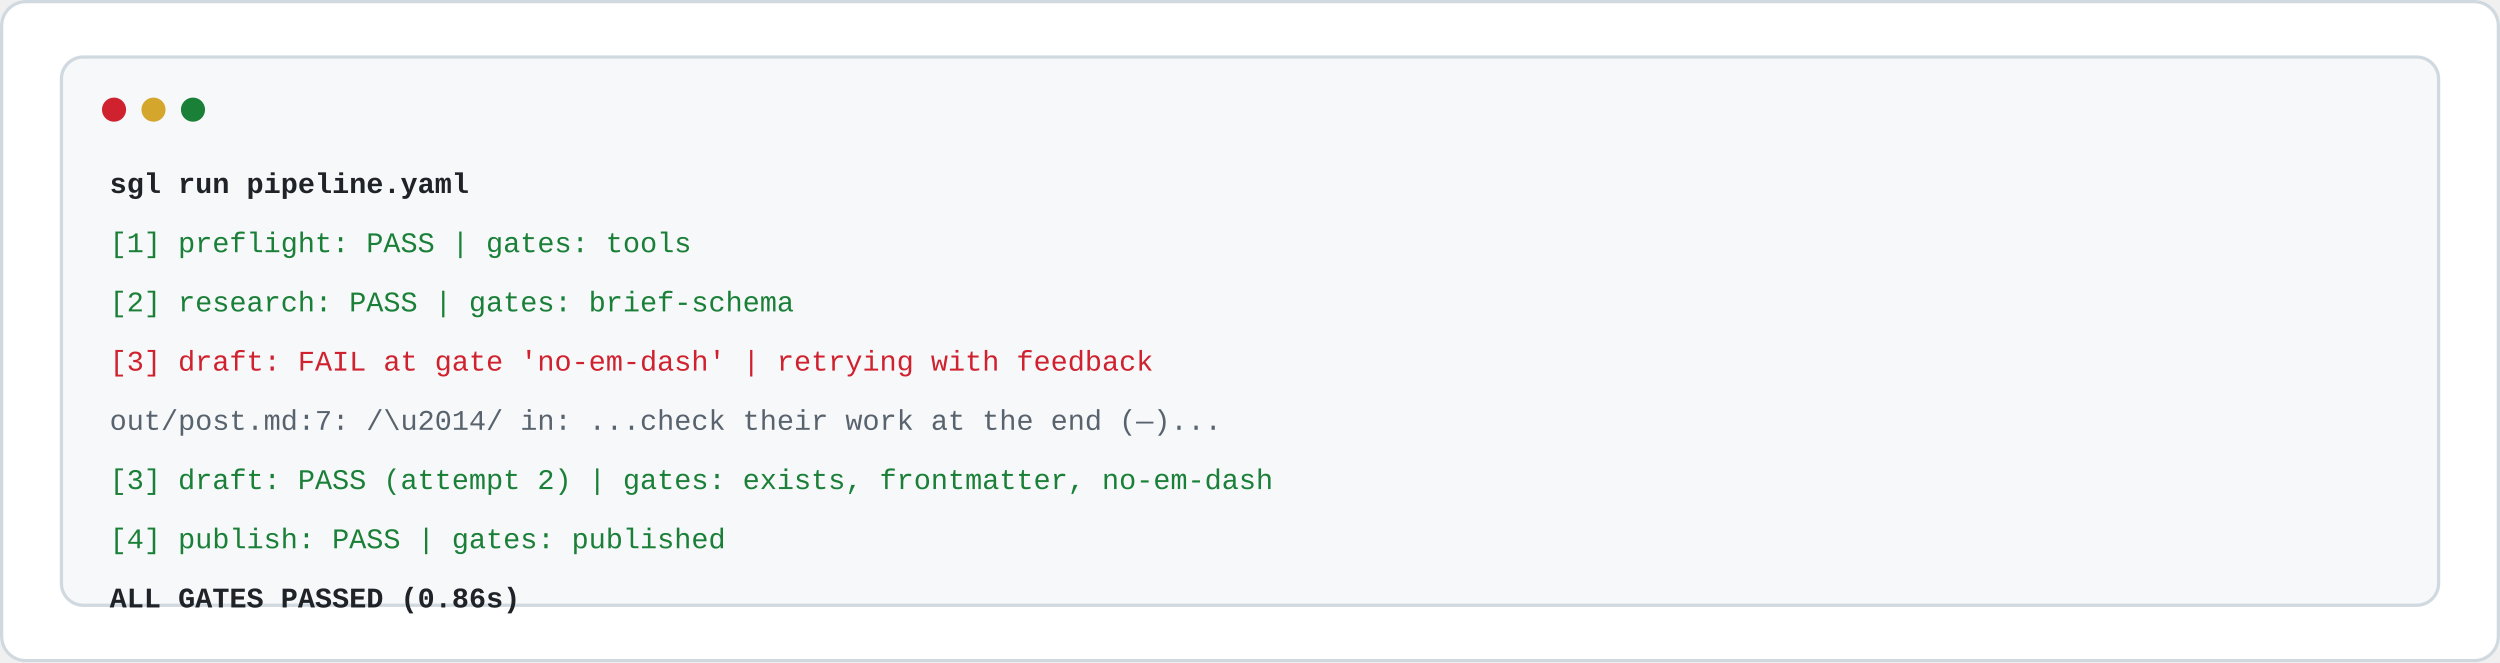
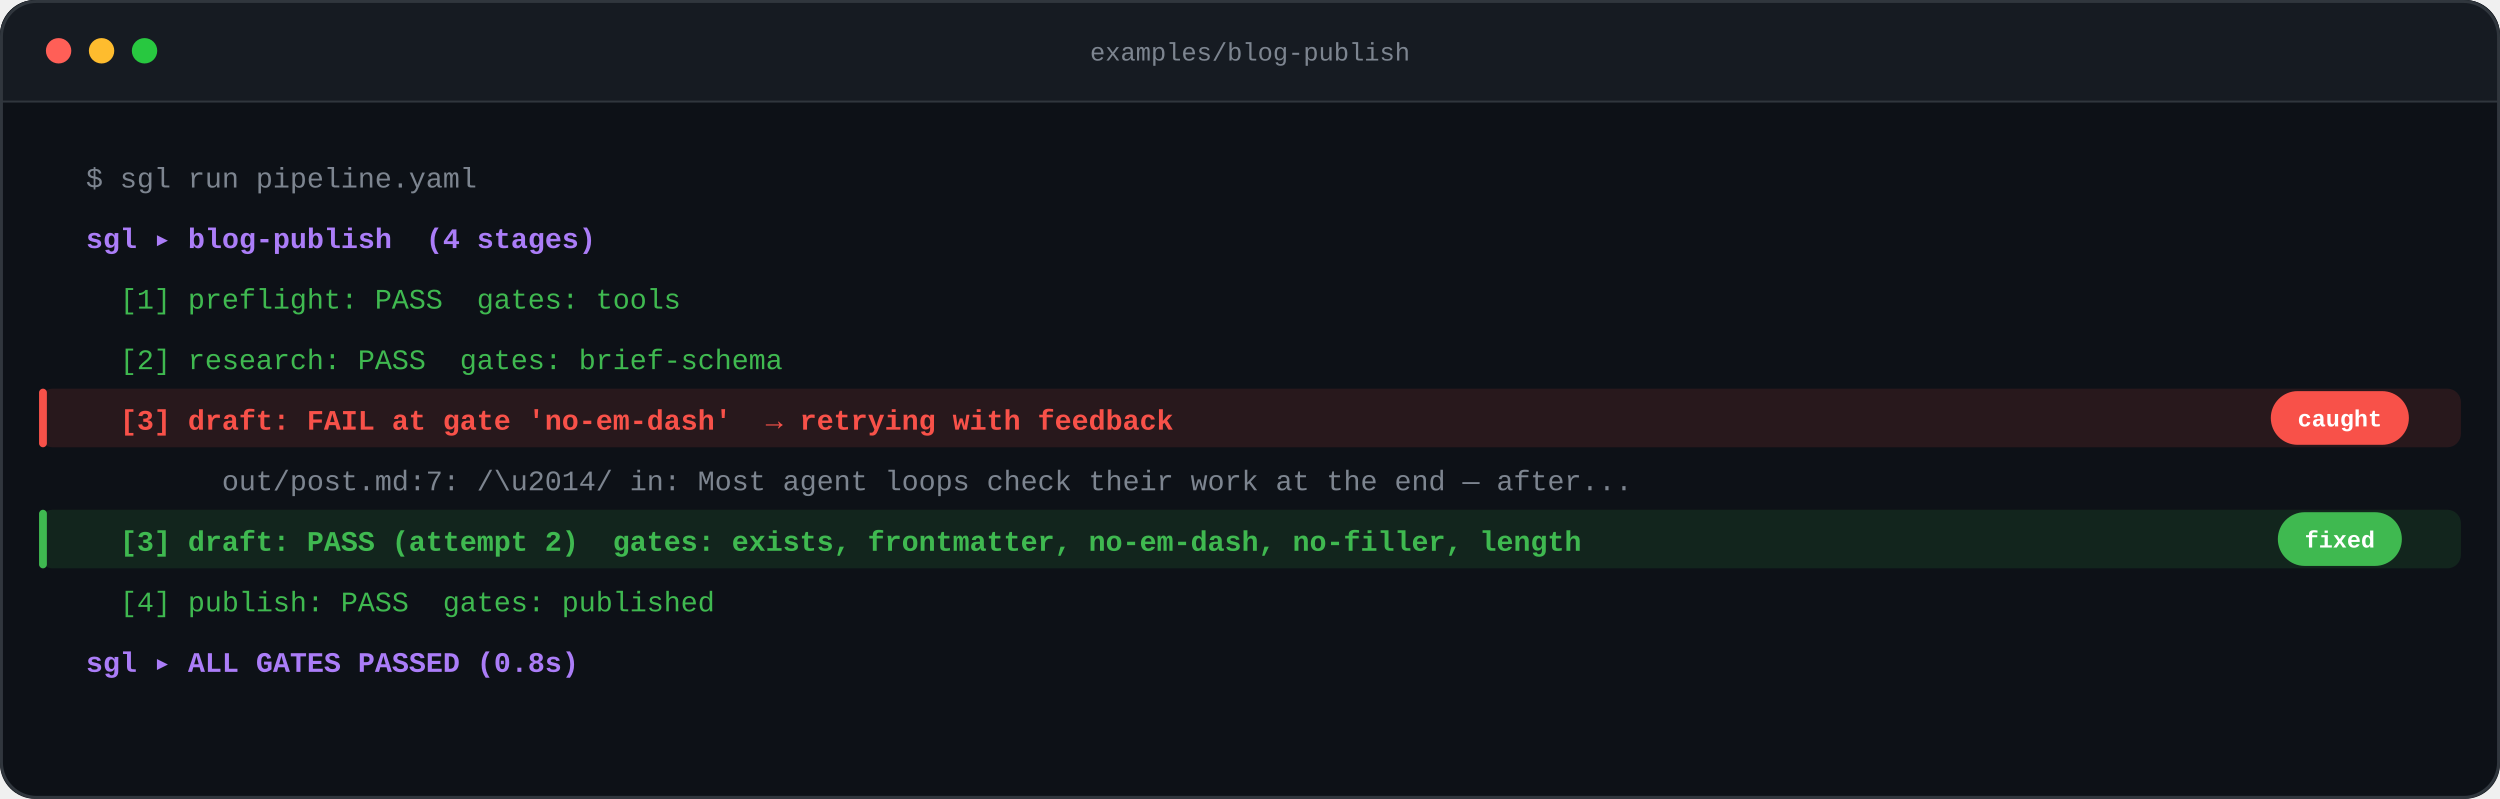
- <svg xmlns="http://www.w3.org/2000/svg" width="1140" height="302" viewBox="0 0 1140 302" role="img" aria-labelledby="t" aria-describedby="d">
-   <defs>
-     <marker id="a" viewBox="0 0 10 10" refX="9" refY="5" markerWidth="7" markerHeight="7" orient="auto">
-       <path d="M0 0 L10 5 L0 10 z" fill="#59636e" />
-     </marker>
-     <marker id="af" viewBox="0 0 10 10" refX="9" refY="5" markerWidth="7" markerHeight="7" orient="auto">
-       <path d="M0 0 L10 5 L0 10 z" fill="#cf222e" />
-     </marker>
-   </defs>
-   <rect width="1140" height="302" rx="12" fill="#ffffff" />
-   <rect x="0.75" y="0.75" width="1138.5" height="300.5" rx="11" fill="none" stroke="#d1d9e0" stroke-width="1.5" />
-   <rect x="28" y="26" width="1084" height="250" rx="10" fill="#f6f8fa" stroke="#d1d9e0" stroke-width="1.5" />
-   <circle cx="52" cy="50" r="5.5" fill="#cf222e" />
-   <circle cx="70" cy="50" r="5.5" fill="#d4a72c" />
-   <circle cx="88" cy="50" r="5.5" fill="#1a7f37" />
-   <text x="50" y="88" font-size="13" font-family="ui-monospace, SFMono-Regular, 'SF Mono', Menlo, Consolas, 'Liberation Mono', monospace" fill="#1f2328" font-weight="700">sgl run pipeline.yaml</text>
-   <text x="50" y="115" font-size="13" font-family="ui-monospace, SFMono-Regular, 'SF Mono', Menlo, Consolas, 'Liberation Mono', monospace" fill="#1a7f37" font-weight="400">  [1] preflight: PASS  |  gates: tools</text>
-   <text x="50" y="142" font-size="13" font-family="ui-monospace, SFMono-Regular, 'SF Mono', Menlo, Consolas, 'Liberation Mono', monospace" fill="#1a7f37" font-weight="400">  [2] research: PASS  |  gates: brief-schema</text>
-   <text x="50" y="169" font-size="13" font-family="ui-monospace, SFMono-Regular, 'SF Mono', Menlo, Consolas, 'Liberation Mono', monospace" fill="#cf222e" font-weight="400">  [3] draft: FAIL at gate 'no-em-dash'  |  retrying with feedback</text>
-   <text x="50" y="196" font-size="13" font-family="ui-monospace, SFMono-Regular, 'SF Mono', Menlo, Consolas, 'Liberation Mono', monospace" fill="#59636e" font-weight="400">        out/post.md:7: /\u2014/ in: ...check their work at the end (—)...</text>
-   <text x="50" y="223" font-size="13" font-family="ui-monospace, SFMono-Regular, 'SF Mono', Menlo, Consolas, 'Liberation Mono', monospace" fill="#1a7f37" font-weight="400">  [3] draft: PASS (attempt 2)  |  gates: exists, frontmatter, no-em-dash</text>
-   <text x="50" y="250" font-size="13" font-family="ui-monospace, SFMono-Regular, 'SF Mono', Menlo, Consolas, 'Liberation Mono', monospace" fill="#1a7f37" font-weight="400">  [4] publish: PASS  |  gates: published</text>
-   <text x="50" y="277" font-size="13" font-family="ui-monospace, SFMono-Regular, 'SF Mono', Menlo, Consolas, 'Liberation Mono', monospace" fill="#1f2328" font-weight="700">ALL GATES PASSED (0.86s)</text>
+ <svg xmlns="http://www.w3.org/2000/svg" width="1280" height="409" viewBox="0 0 1280 409" role="img" aria-labelledby="t" aria-describedby="d">
+   <rect width="1280" height="409" rx="18" fill="#0d1117" />
+   <path d="M18 0H1262A18 18 0 0 1 1280 18V52H0V18A18 18 0 0 1 18 0z" fill="#161b22" />
+   <path d="M0 52H1280" stroke="#30363d" />
+   <rect x="0.75" y="0.75" width="1278.5" height="407.5" rx="18" fill="none" stroke="#30363d" stroke-width="1.5" />
+   <circle cx="30" cy="26" r="6.5" fill="#ff5f57" />
+   <circle cx="52" cy="26" r="6.5" fill="#febc2e" />
+   <circle cx="74" cy="26" r="6.5" fill="#28c840" />
+   <text x="640.0" y="31" font-size="13" font-family="ui-monospace, SFMono-Regular, 'SF Mono', Menlo, Consolas, 'Liberation Mono', monospace" fill="#7d8590" font-weight="400" text-anchor="middle" xml:space="preserve" style="white-space:pre">examples/blog-publish</text>
+   <text x="44" y="96" font-size="14.5" font-family="ui-monospace, SFMono-Regular, 'SF Mono', Menlo, Consolas, 'Liberation Mono', monospace" fill="#7d8590" font-weight="400" xml:space="preserve" style="white-space:pre">$ sgl run pipeline.yaml</text>
+   <text x="44" y="127" font-size="14.5" font-family="ui-monospace, SFMono-Regular, 'SF Mono', Menlo, Consolas, 'Liberation Mono', monospace" fill="#ab7df8" font-weight="700" xml:space="preserve" style="white-space:pre">sgl ▸ blog-publish  (4 stages)</text>
+   <text x="44" y="158" font-size="14.5" font-family="ui-monospace, SFMono-Regular, 'SF Mono', Menlo, Consolas, 'Liberation Mono', monospace" fill="#3fb950" font-weight="400" xml:space="preserve" style="white-space:pre">  [1] preflight: PASS  gates: tools</text>
+   <text x="44" y="189" font-size="14.5" font-family="ui-monospace, SFMono-Regular, 'SF Mono', Menlo, Consolas, 'Liberation Mono', monospace" fill="#3fb950" font-weight="400" xml:space="preserve" style="white-space:pre">  [2] research: PASS  gates: brief-schema</text>
+   <rect x="20" y="199" width="1240" height="30" rx="7" fill="#f85149" fill-opacity="0.12" />
+   <rect x="20" y="199" width="4" height="30" rx="2" fill="#f85149" />
+   <rect x="1163.4" y="201.0" width="69.2" height="26" rx="13.0" fill="#f85149" stroke="#f85149" stroke-width="1.5" />
+   <text x="1198" y="218.32" font-size="12" font-family="ui-monospace, SFMono-Regular, 'SF Mono', Menlo, Consolas, 'Liberation Mono', monospace" fill="#ffffff" font-weight="700" text-anchor="middle" xml:space="preserve" style="white-space:pre">caught</text>
+   <text x="44" y="220" font-size="14.5" font-family="ui-monospace, SFMono-Regular, 'SF Mono', Menlo, Consolas, 'Liberation Mono', monospace" fill="#f85149" font-weight="700" xml:space="preserve" style="white-space:pre">  [3] draft: FAIL at gate 'no-em-dash'  → retrying with feedback</text>
+   <text x="44" y="251" font-size="14.5" font-family="ui-monospace, SFMono-Regular, 'SF Mono', Menlo, Consolas, 'Liberation Mono', monospace" fill="#7d8590" font-weight="400" xml:space="preserve" style="white-space:pre">        out/post.md:7: /\u2014/ in: Most agent loops check their work at the end — after...</text>
+   <rect x="20" y="261" width="1240" height="30" rx="7" fill="#3fb950" fill-opacity="0.12" />
+   <rect x="20" y="261" width="4" height="30" rx="2" fill="#3fb950" />
+   <rect x="1167.0" y="263.0" width="62.0" height="26" rx="13.0" fill="#3fb950" stroke="#3fb950" stroke-width="1.5" />
+   <text x="1198" y="280.32" font-size="12" font-family="ui-monospace, SFMono-Regular, 'SF Mono', Menlo, Consolas, 'Liberation Mono', monospace" fill="#ffffff" font-weight="700" text-anchor="middle" xml:space="preserve" style="white-space:pre">fixed</text>
+   <text x="44" y="282" font-size="14.5" font-family="ui-monospace, SFMono-Regular, 'SF Mono', Menlo, Consolas, 'Liberation Mono', monospace" fill="#3fb950" font-weight="700" xml:space="preserve" style="white-space:pre">  [3] draft: PASS (attempt 2)  gates: exists, frontmatter, no-em-dash, no-filler, length</text>
+   <text x="44" y="313" font-size="14.5" font-family="ui-monospace, SFMono-Regular, 'SF Mono', Menlo, Consolas, 'Liberation Mono', monospace" fill="#3fb950" font-weight="400" xml:space="preserve" style="white-space:pre">  [4] publish: PASS  gates: published</text>
+   <text x="44" y="344" font-size="14.5" font-family="ui-monospace, SFMono-Regular, 'SF Mono', Menlo, Consolas, 'Liberation Mono', monospace" fill="#ab7df8" font-weight="700" xml:space="preserve" style="white-space:pre">sgl ▸ ALL GATES PASSED (0.8s)</text>
</svg>
